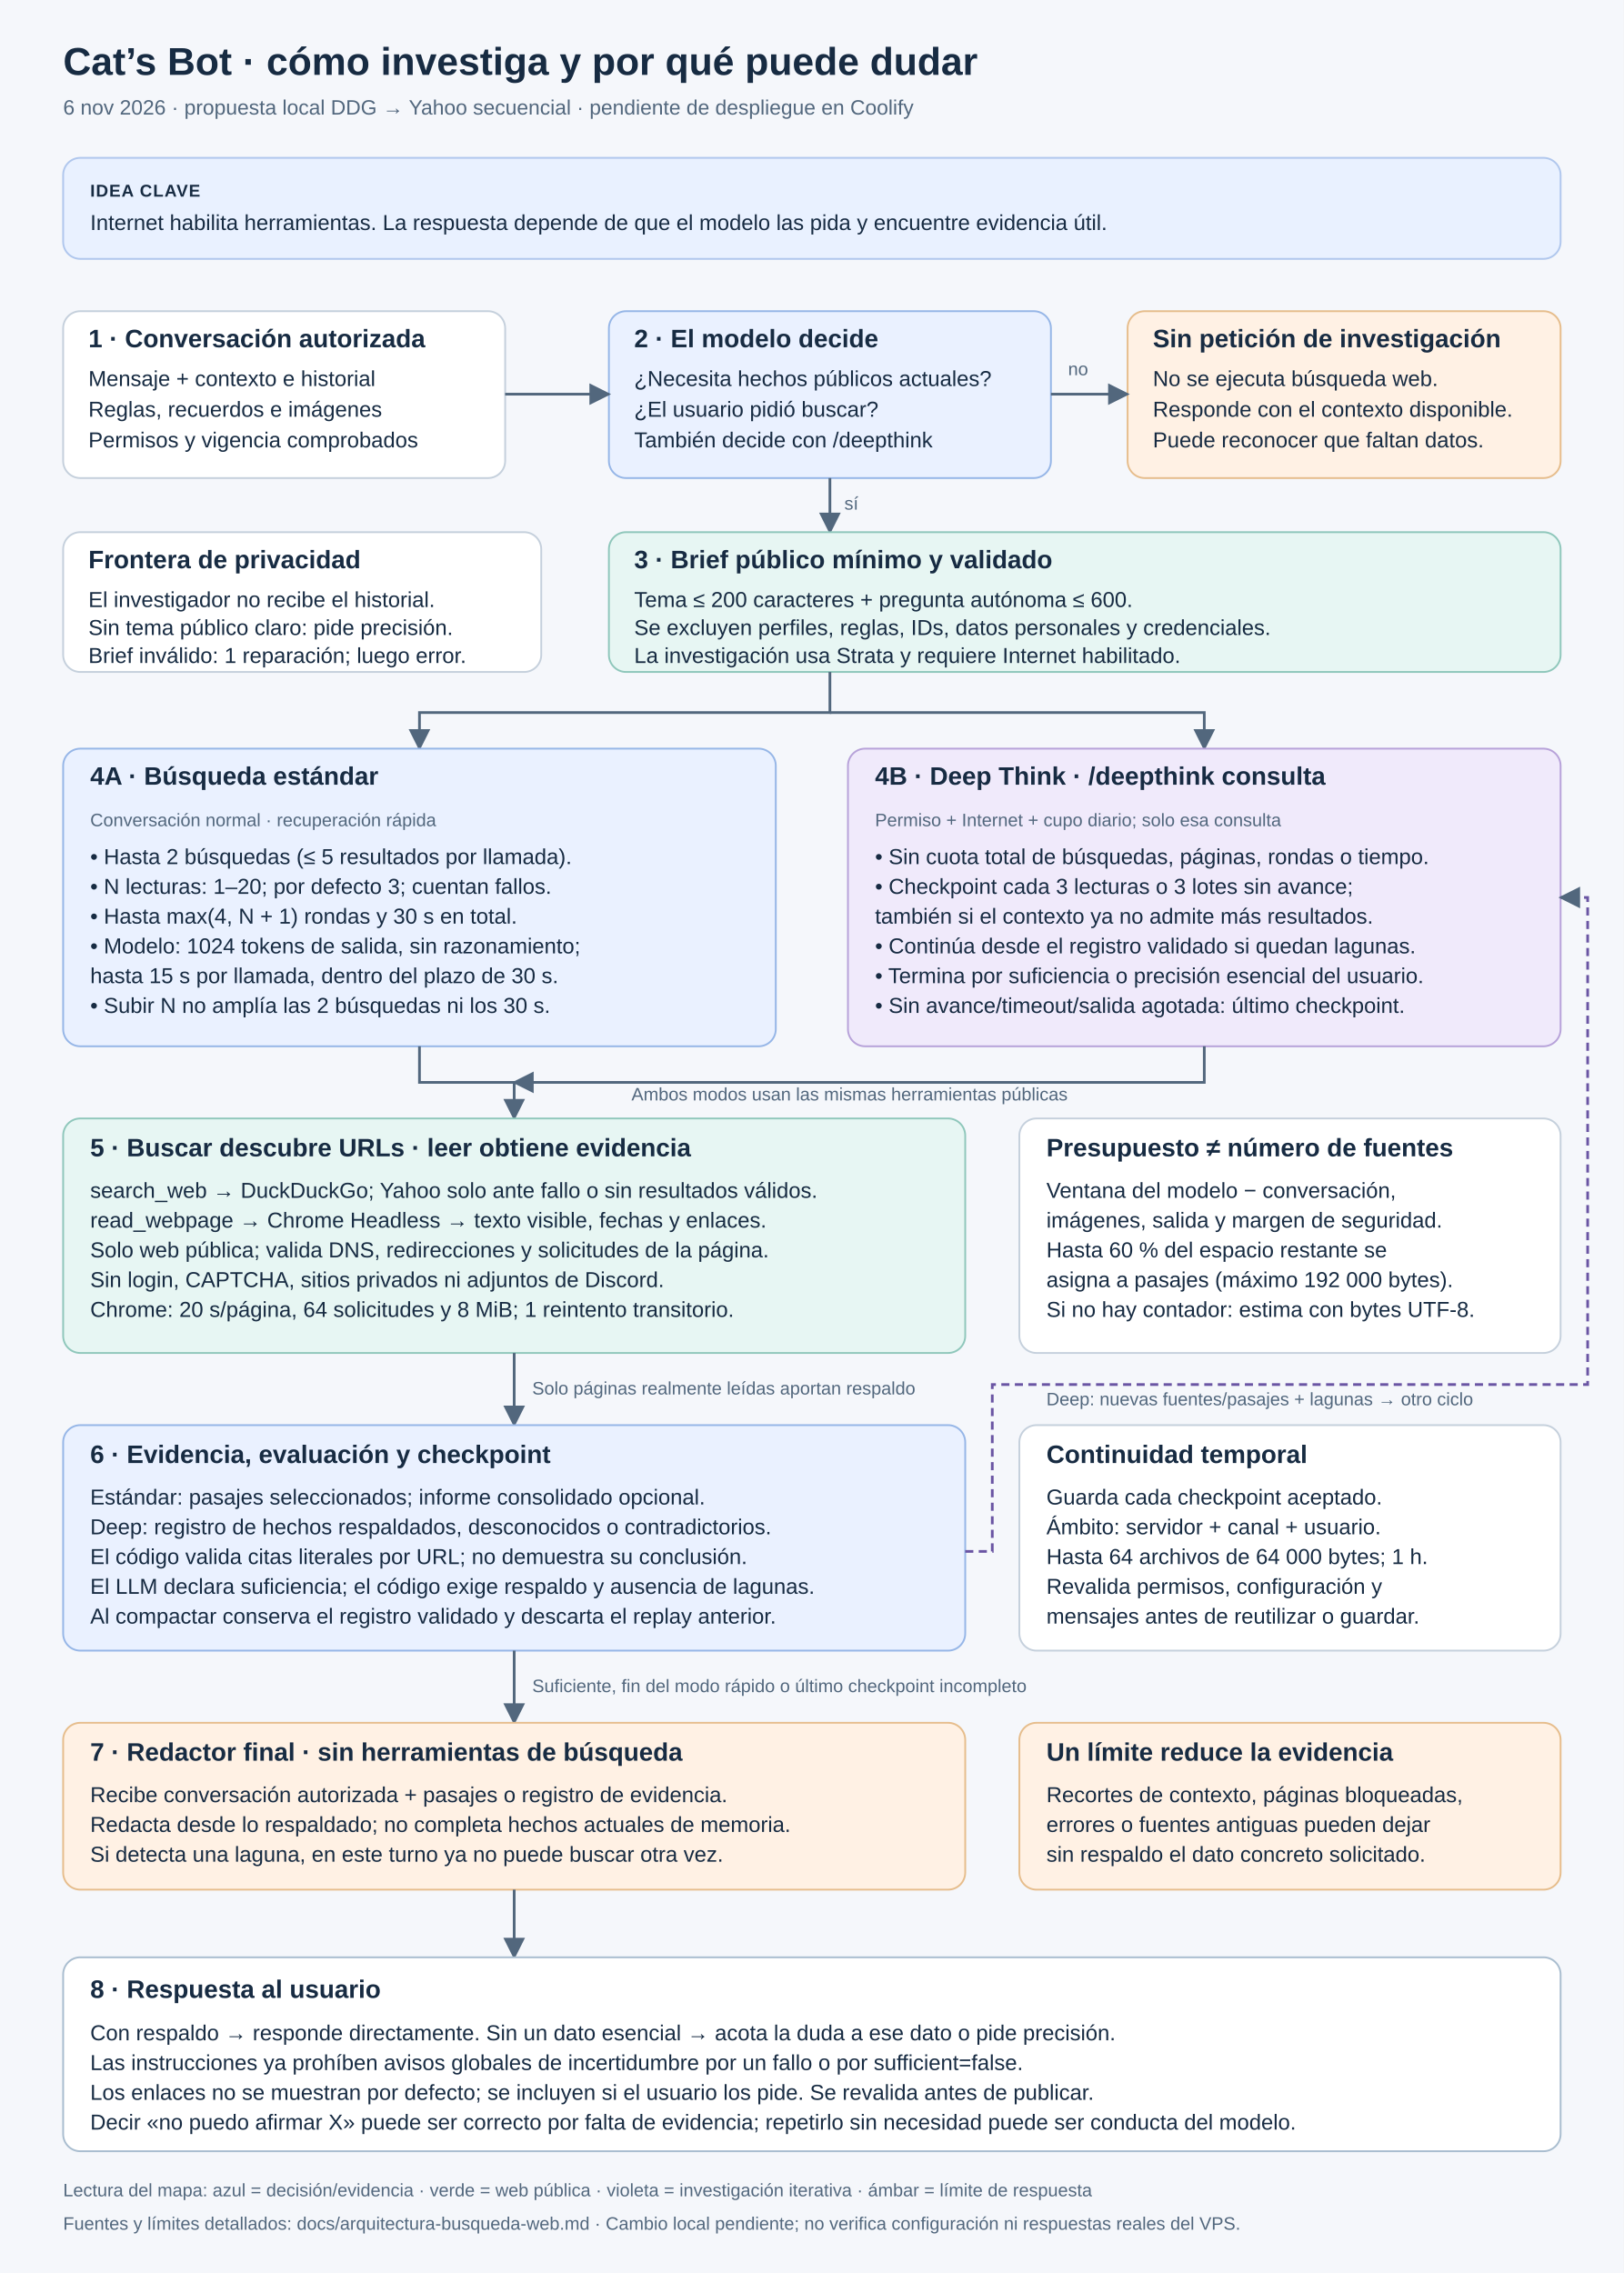
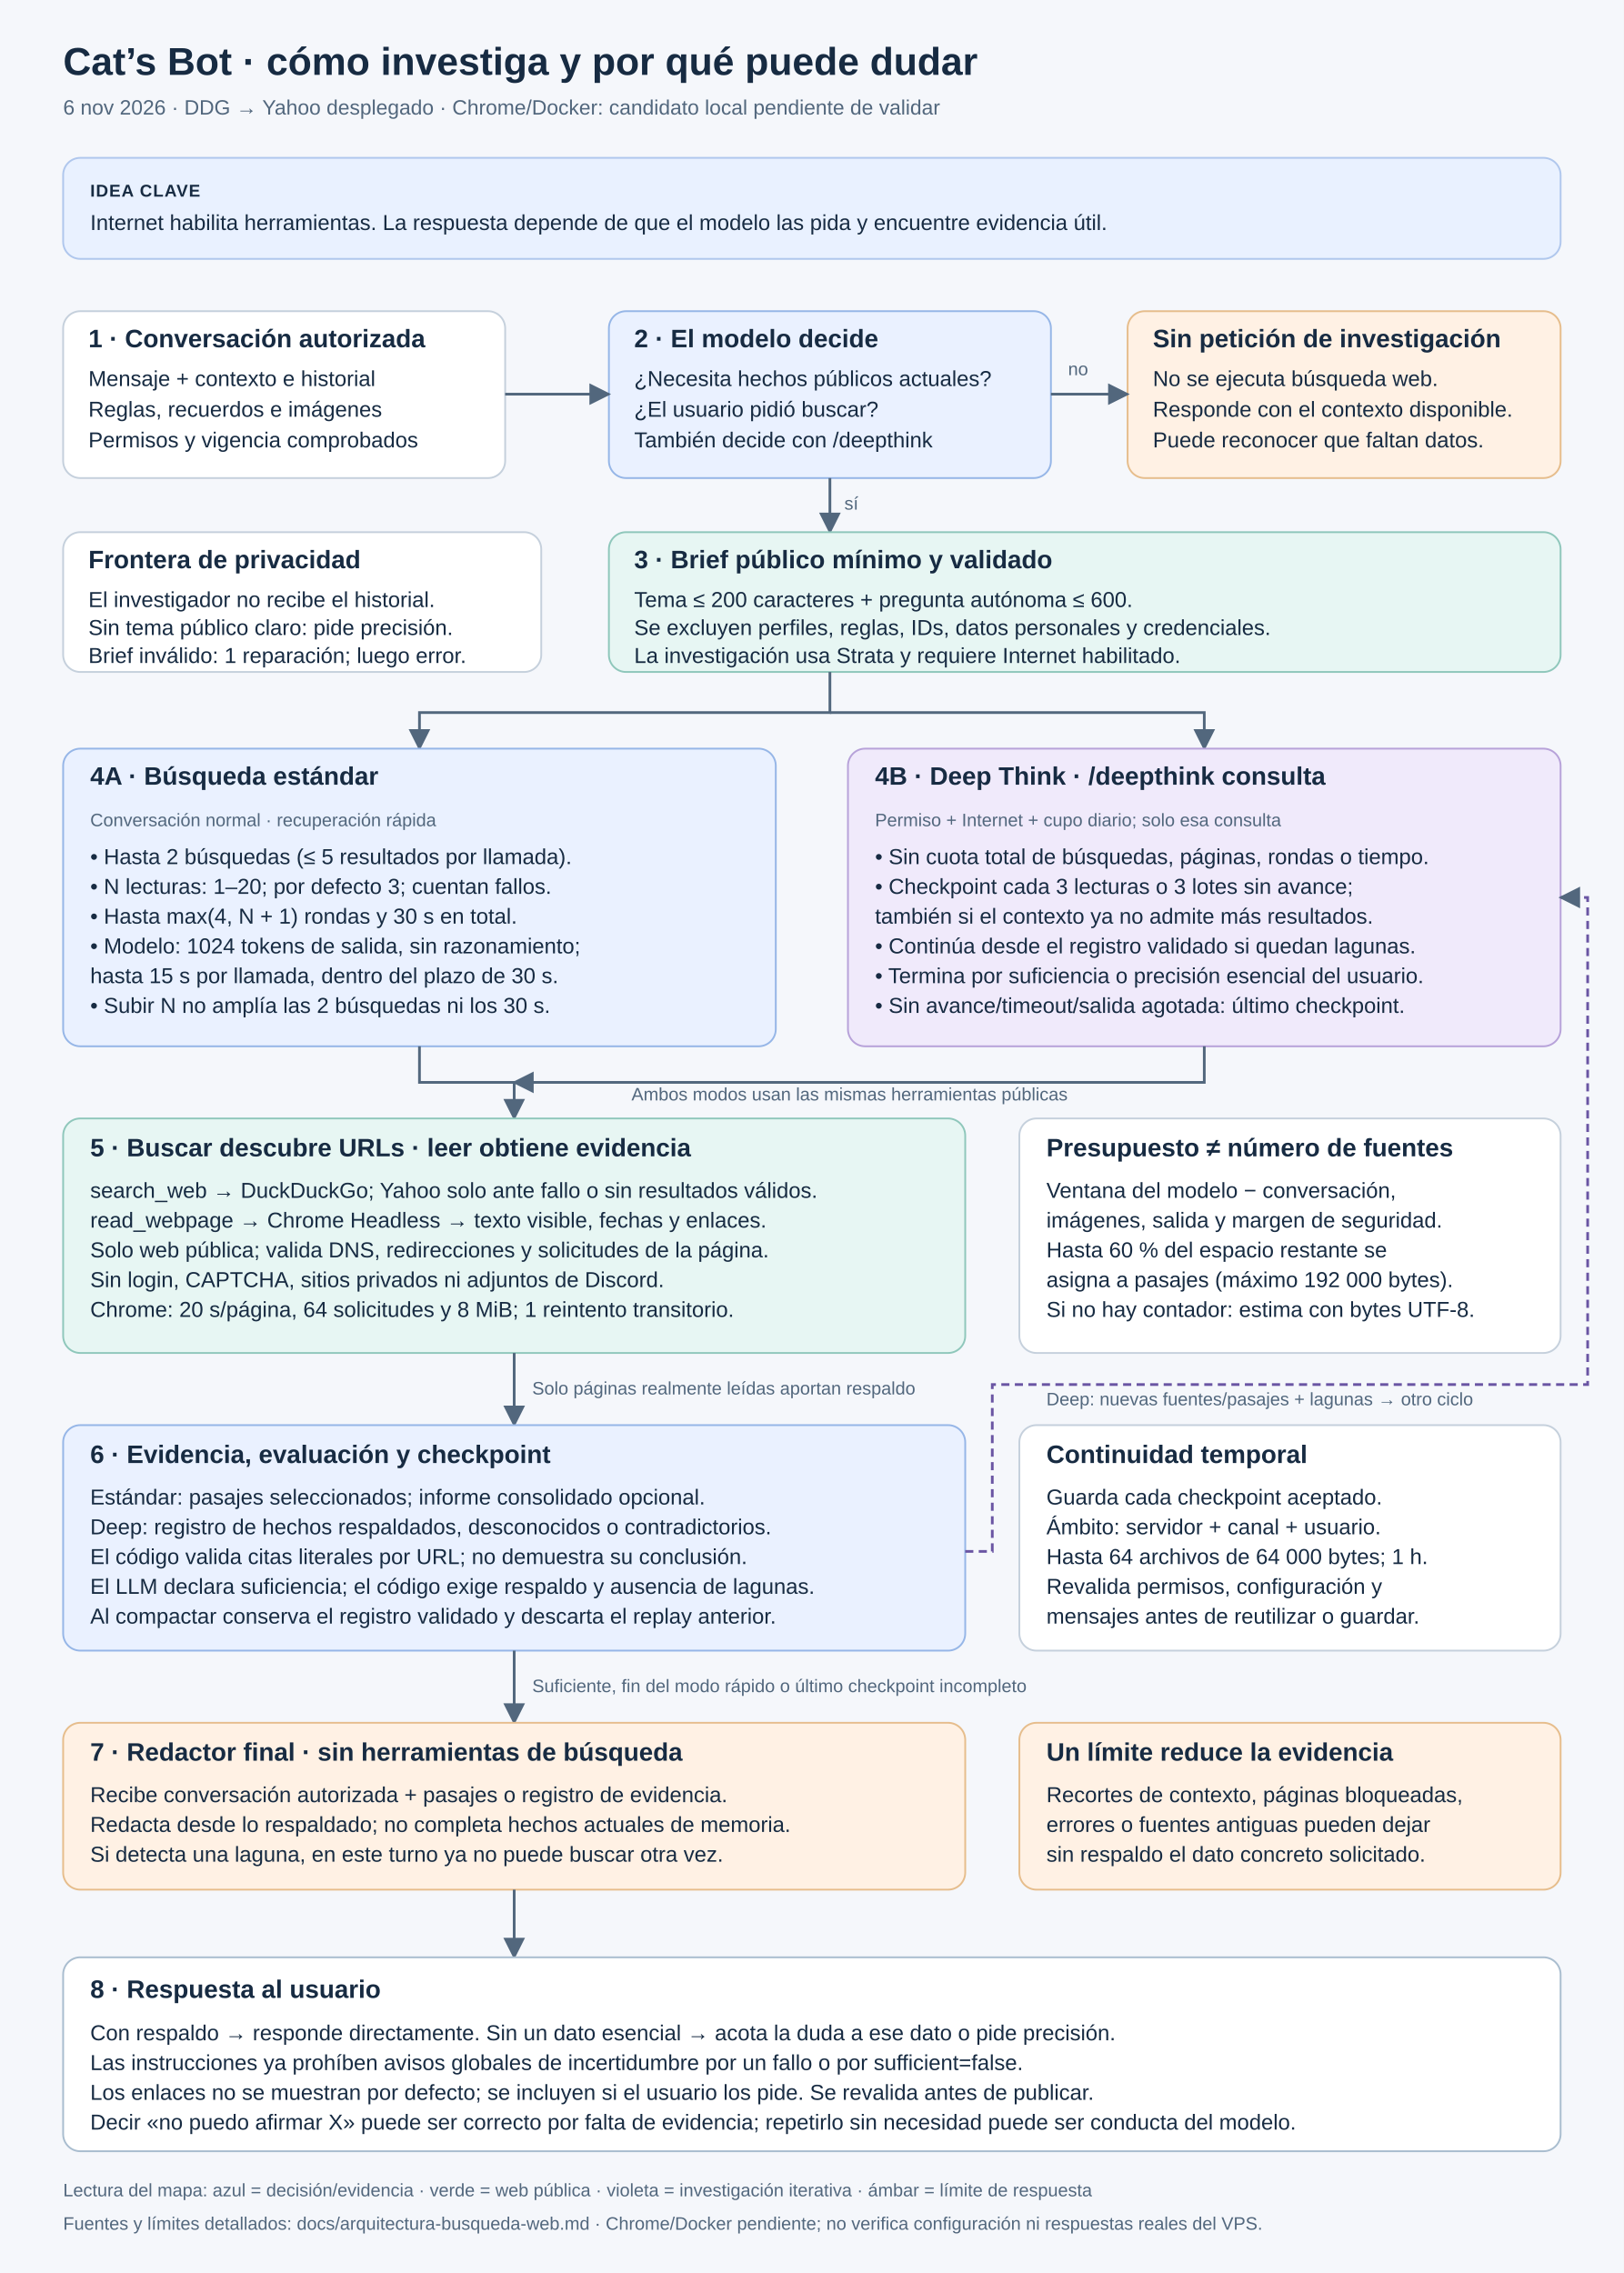
<svg xmlns="http://www.w3.org/2000/svg" width="1800" height="2520" viewBox="0 0 1800 2520" role="img" aria-labelledby="title desc">
  <defs>
    <marker id="arrow" viewBox="0 0 10 10" refX="9" refY="5" markerWidth="8" markerHeight="8" orient="auto-start-reverse">
      <path d="M0 0 L10 5 L0 10 Z" fill="#52677d" />
    </marker>
  </defs>
  <style>text{font-family:Segoe UI,Arial,sans-serif;fill:#172b42}.title{font-size:43px;font-weight:700}.subtitle{font-size:23px;fill:#52677d}.label{font-size:19px;font-weight:700;letter-spacing:1px}.heading{font-size:28px;font-weight:700}.body{font-size:24px}.small{font-size:20px;fill:#52677d}.edge{fill:none;stroke:#52677d;stroke-width:3;marker-end:url(#arrow)}.loop{fill:none;stroke:#6a55a3;stroke-width:3;stroke-dasharray:9 6;marker-end:url(#arrow)}</style>
  <rect width="1800" height="2520" fill="#f5f7fb" />
  <text x="70" y="83" class="title">
    <tspan x="70" dy="0">Cat’s Bot · cómo investiga y por qué puede dudar</tspan>
  </text>
  <text x="70" y="127" class="subtitle">
-     <tspan x="70" dy="0">6 nov 2026 · propuesta local DDG → Yahoo secuencial · pendiente de despliegue en Coolify</tspan>
+     <tspan x="70" dy="0">6 nov 2026 · DDG → Yahoo desplegado · Chrome/Docker: candidato local pendiente de validar</tspan>
  </text>
  <rect x="70" y="175" width="1660" height="112" rx="19" fill="#e9f1ff" stroke="#b0c7ed" stroke-width="2" />
  <text x="100" y="218" class="label">
    <tspan x="100" dy="0">IDEA CLAVE</tspan>
  </text>
  <text x="100" y="255" class="body">
    <tspan x="100" dy="0">Internet habilita herramientas. La respuesta depende de que el modelo las pida y encuentre evidencia útil.</tspan>
  </text>
  <rect x="70" y="345" width="490" height="185" rx="19" fill="#ffffff" stroke="#c5d0dc" stroke-width="2" />
  <text x="98" y="385" class="heading">
    <tspan x="98" dy="0">1 · Conversación autorizada</tspan>
  </text>
  <text x="98" y="428" class="body">
    <tspan x="98" dy="0">Mensaje + contexto e historial</tspan>
    <tspan x="98" dy="34">Reglas, recuerdos e imágenes</tspan>
    <tspan x="98" dy="34">Permisos y vigencia comprobados</tspan>
  </text>
  <rect x="675" y="345" width="490" height="185" rx="19" fill="#eaf1ff" stroke="#96b6e7" stroke-width="2" />
  <text x="703" y="385" class="heading">
    <tspan x="703" dy="0">2 · El modelo decide</tspan>
  </text>
  <text x="703" y="428" class="body">
    <tspan x="703" dy="0">¿Necesita hechos públicos actuales?</tspan>
    <tspan x="703" dy="34">¿El usuario pidió buscar?</tspan>
    <tspan x="703" dy="34">También decide con /deepthink</tspan>
  </text>
  <rect x="1250" y="345" width="480" height="185" rx="19" fill="#fff1e4" stroke="#e6bd8c" stroke-width="2" />
  <text x="1278" y="385" class="heading">
    <tspan x="1278" dy="0">Sin petición de investigación</tspan>
  </text>
  <text x="1278" y="428" class="body">
    <tspan x="1278" dy="0">No se ejecuta búsqueda web.</tspan>
    <tspan x="1278" dy="34">Responde con el contexto disponible.</tspan>
    <tspan x="1278" dy="34">Puede reconocer que faltan datos.</tspan>
  </text>
  <path d="M560 437 H675" class="edge" />
  <path d="M1165 437 H1250" class="edge" />
  <text x="1184" y="416" class="small">
    <tspan x="1184" dy="0">no</tspan>
  </text>
  <path d="M920 530 V590" class="edge" />
  <text x="936" y="565" class="small">
    <tspan x="936" dy="0">sí</tspan>
  </text>
  <rect x="70" y="590" width="530" height="155" rx="19" fill="#ffffff" stroke="#c5d0dc" stroke-width="2" />
  <text x="98" y="630" class="heading">
    <tspan x="98" dy="0">Frontera de privacidad</tspan>
  </text>
  <text x="98" y="673" class="body">
    <tspan x="98" dy="0">El investigador no recibe el historial.</tspan>
    <tspan x="98" dy="31">Sin tema público claro: pide precisión.</tspan>
    <tspan x="98" dy="31">Brief inválido: 1 reparación; luego error.</tspan>
  </text>
  <rect x="675" y="590" width="1055" height="155" rx="19" fill="#e7f6f3" stroke="#8fc7bb" stroke-width="2" />
  <text x="703" y="630" class="heading">
    <tspan x="703" dy="0">3 · Brief público mínimo y validado</tspan>
  </text>
  <text x="703" y="673" class="body">
    <tspan x="703" dy="0">Tema ≤ 200 caracteres + pregunta autónoma ≤ 600.</tspan>
    <tspan x="703" dy="31">Se excluyen perfiles, reglas, IDs, datos personales y credenciales.</tspan>
    <tspan x="703" dy="31">La investigación usa Strata y requiere Internet habilitado.</tspan>
  </text>
  <path d="M920 745 V790 H465 V830" class="edge" />
  <path d="M920 790 H1335 V830" class="edge" />
  <rect x="70" y="830" width="790" height="330" rx="19" fill="#eaf1ff" stroke="#96b6e7" stroke-width="2" />
  <text x="100" y="870" class="heading">
    <tspan x="100" dy="0">4A · Búsqueda estándar</tspan>
  </text>
  <text x="100" y="916" class="small">
    <tspan x="100" dy="0">Conversación normal · recuperación rápida</tspan>
  </text>
  <text x="100" y="958" class="body">
    <tspan x="100" dy="0">• Hasta 2 búsquedas (≤ 5 resultados por llamada).</tspan>
    <tspan x="100" dy="33">• N lecturas: 1–20; por defecto 3; cuentan fallos.</tspan>
    <tspan x="100" dy="33">• Hasta max(4, N + 1) rondas y 30 s en total.</tspan>
    <tspan x="100" dy="33">• Modelo: 1024 tokens de salida, sin razonamiento;</tspan>
    <tspan x="100" dy="33">  hasta 15 s por llamada, dentro del plazo de 30 s.</tspan>
    <tspan x="100" dy="33">• Subir N no amplía las 2 búsquedas ni los 30 s.</tspan>
  </text>
  <rect x="940" y="830" width="790" height="330" rx="19" fill="#f0eafb" stroke="#b7a2d9" stroke-width="2" />
  <text x="970" y="870" class="heading">
    <tspan x="970" dy="0">4B · Deep Think · /deepthink consulta</tspan>
  </text>
  <text x="970" y="916" class="small">
    <tspan x="970" dy="0">Permiso + Internet + cupo diario; solo esa consulta</tspan>
  </text>
  <text x="970" y="958" class="body">
    <tspan x="970" dy="0">• Sin cuota total de búsquedas, páginas, rondas o tiempo.</tspan>
    <tspan x="970" dy="33">• Checkpoint cada 3 lecturas o 3 lotes sin avance;</tspan>
    <tspan x="970" dy="33">  también si el contexto ya no admite más resultados.</tspan>
    <tspan x="970" dy="33">• Continúa desde el registro validado si quedan lagunas.</tspan>
    <tspan x="970" dy="33">• Termina por suficiencia o precisión esencial del usuario.</tspan>
    <tspan x="970" dy="33">• Sin avance/timeout/salida agotada: último checkpoint.</tspan>
  </text>
  <path d="M465 1160 V1200 H570 V1240" class="edge" />
  <path d="M1335 1160 V1200 H570" class="edge" />
  <text x="700" y="1220" class="small">
    <tspan x="700" dy="0">Ambos modos usan las mismas herramientas públicas</tspan>
  </text>
  <rect x="70" y="1240" width="1000" height="260" rx="19" fill="#e7f6f3" stroke="#8fc7bb" stroke-width="2" />
  <text x="100" y="1282" class="heading">
    <tspan x="100" dy="0">5 · Buscar descubre URLs · leer obtiene evidencia</tspan>
  </text>
  <text x="100" y="1328" class="body">
    <tspan x="100" dy="0">search_web → DuckDuckGo; Yahoo solo ante fallo o sin resultados válidos.</tspan>
    <tspan x="100" dy="33">read_webpage → Chrome Headless → texto visible, fechas y enlaces.</tspan>
    <tspan x="100" dy="33">Solo web pública; valida DNS, redirecciones y solicitudes de la página.</tspan>
    <tspan x="100" dy="33">Sin login, CAPTCHA, sitios privados ni adjuntos de Discord.</tspan>
    <tspan x="100" dy="33">Chrome: 20 s/página, 64 solicitudes y 8 MiB; 1 reintento transitorio.</tspan>
  </text>
  <rect x="1130" y="1240" width="600" height="260" rx="19" fill="#ffffff" stroke="#c5d0dc" stroke-width="2" />
  <text x="1160" y="1282" class="heading">
    <tspan x="1160" dy="0">Presupuesto ≠ número de fuentes</tspan>
  </text>
  <text x="1160" y="1328" class="body">
    <tspan x="1160" dy="0">Ventana del modelo − conversación,</tspan>
    <tspan x="1160" dy="33">imágenes, salida y margen de seguridad.</tspan>
    <tspan x="1160" dy="33">Hasta 60 % del espacio restante se</tspan>
    <tspan x="1160" dy="33">asigna a pasajes (máximo 192 000 bytes).</tspan>
    <tspan x="1160" dy="33">Si no hay contador: estima con bytes UTF-8.</tspan>
  </text>
  <path d="M570 1500 V1580" class="edge" />
  <text x="590" y="1546" class="small">
    <tspan x="590" dy="0">Solo páginas realmente leídas aportan respaldo</tspan>
  </text>
  <rect x="70" y="1580" width="1000" height="250" rx="19" fill="#eaf1ff" stroke="#96b6e7" stroke-width="2" />
  <text x="100" y="1622" class="heading">
    <tspan x="100" dy="0">6 · Evidencia, evaluación y checkpoint</tspan>
  </text>
  <text x="100" y="1668" class="body">
    <tspan x="100" dy="0">Estándar: pasajes seleccionados; informe consolidado opcional.</tspan>
    <tspan x="100" dy="33">Deep: registro de hechos respaldados, desconocidos o contradictorios.</tspan>
    <tspan x="100" dy="33">El código valida citas literales por URL; no demuestra su conclusión.</tspan>
    <tspan x="100" dy="33">El LLM declara suficiencia; el código exige respaldo y ausencia de lagunas.</tspan>
    <tspan x="100" dy="33">Al compactar conserva el registro validado y descarta el replay anterior.</tspan>
  </text>
  <rect x="1130" y="1580" width="600" height="250" rx="19" fill="#ffffff" stroke="#c5d0dc" stroke-width="2" />
  <text x="1160" y="1622" class="heading">
    <tspan x="1160" dy="0">Continuidad temporal</tspan>
  </text>
  <text x="1160" y="1668" class="body">
    <tspan x="1160" dy="0">Guarda cada checkpoint aceptado.</tspan>
    <tspan x="1160" dy="33">Ámbito: servidor + canal + usuario.</tspan>
    <tspan x="1160" dy="33">Hasta 64 archivos de 64 000 bytes; 1 h.</tspan>
    <tspan x="1160" dy="33">Revalida permisos, configuración y</tspan>
    <tspan x="1160" dy="33">mensajes antes de reutilizar o guardar.</tspan>
  </text>
  <path d="M1070 1720 H1100 V1535 H1760 V995 H1730" class="loop" />
  <text x="1160" y="1558" class="small">
    <tspan x="1160" dy="0">Deep: nuevas fuentes/pasajes + lagunas → otro ciclo</tspan>
  </text>
  <path d="M570 1830 V1910" class="edge" />
  <text x="590" y="1876" class="small">
    <tspan x="590" dy="0">Suficiente, fin del modo rápido o último checkpoint incompleto</tspan>
  </text>
  <rect x="70" y="1910" width="1000" height="185" rx="19" fill="#fff1e4" stroke="#e6bd8c" stroke-width="2" />
  <text x="100" y="1952" class="heading">
    <tspan x="100" dy="0">7 · Redactor final · sin herramientas de búsqueda</tspan>
  </text>
  <text x="100" y="1998" class="body">
    <tspan x="100" dy="0">Recibe conversación autorizada + pasajes o registro de evidencia.</tspan>
    <tspan x="100" dy="33">Redacta desde lo respaldado; no completa hechos actuales de memoria.</tspan>
    <tspan x="100" dy="33">Si detecta una laguna, en este turno ya no puede buscar otra vez.</tspan>
  </text>
  <rect x="1130" y="1910" width="600" height="185" rx="19" fill="#fff1e4" stroke="#e6bd8c" stroke-width="2" />
  <text x="1160" y="1952" class="heading">
    <tspan x="1160" dy="0">Un límite reduce la evidencia</tspan>
  </text>
  <text x="1160" y="1998" class="body">
    <tspan x="1160" dy="0">Recortes de contexto, páginas bloqueadas,</tspan>
    <tspan x="1160" dy="33">errores o fuentes antiguas pueden dejar</tspan>
    <tspan x="1160" dy="33">sin respaldo el dato concreto solicitado.</tspan>
  </text>
  <path d="M570 2095 V2170" class="edge" />
  <rect x="70" y="2170" width="1660" height="215" rx="19" fill="#ffffff" stroke="#a9bdcf" stroke-width="2" />
  <text x="100" y="2215" class="heading">
    <tspan x="100" dy="0">8 · Respuesta al usuario</tspan>
  </text>
  <text x="100" y="2262" class="body">
    <tspan x="100" dy="0">Con respaldo → responde directamente. Sin un dato esencial → acota la duda a ese dato o pide precisión.</tspan>
    <tspan x="100" dy="33">Las instrucciones ya prohíben avisos globales de incertidumbre por un fallo o por sufficient=false.</tspan>
    <tspan x="100" dy="33">Los enlaces no se muestran por defecto; se incluyen si el usuario los pide. Se revalida antes de publicar.</tspan>
    <tspan x="100" dy="33">Decir «no puedo afirmar X» puede ser correcto por falta de evidencia; repetirlo sin necesidad puede ser conducta del modelo.</tspan>
  </text>
  <text x="70" y="2435" class="small">
    <tspan x="70" dy="0">Lectura del mapa: azul = decisión/evidencia · verde = web pública · violeta = investigación iterativa · ámbar = límite de respuesta</tspan>
  </text>
  <text x="70" y="2472" class="small">
-     <tspan x="70" dy="0">Fuentes y límites detallados: docs/arquitectura-busqueda-web.md · Cambio local pendiente; no verifica configuración ni respuestas reales del VPS.</tspan>
+     <tspan x="70" dy="0">Fuentes y límites detallados: docs/arquitectura-busqueda-web.md · Chrome/Docker pendiente; no verifica configuración ni respuestas reales del VPS.</tspan>
  </text>
</svg>
